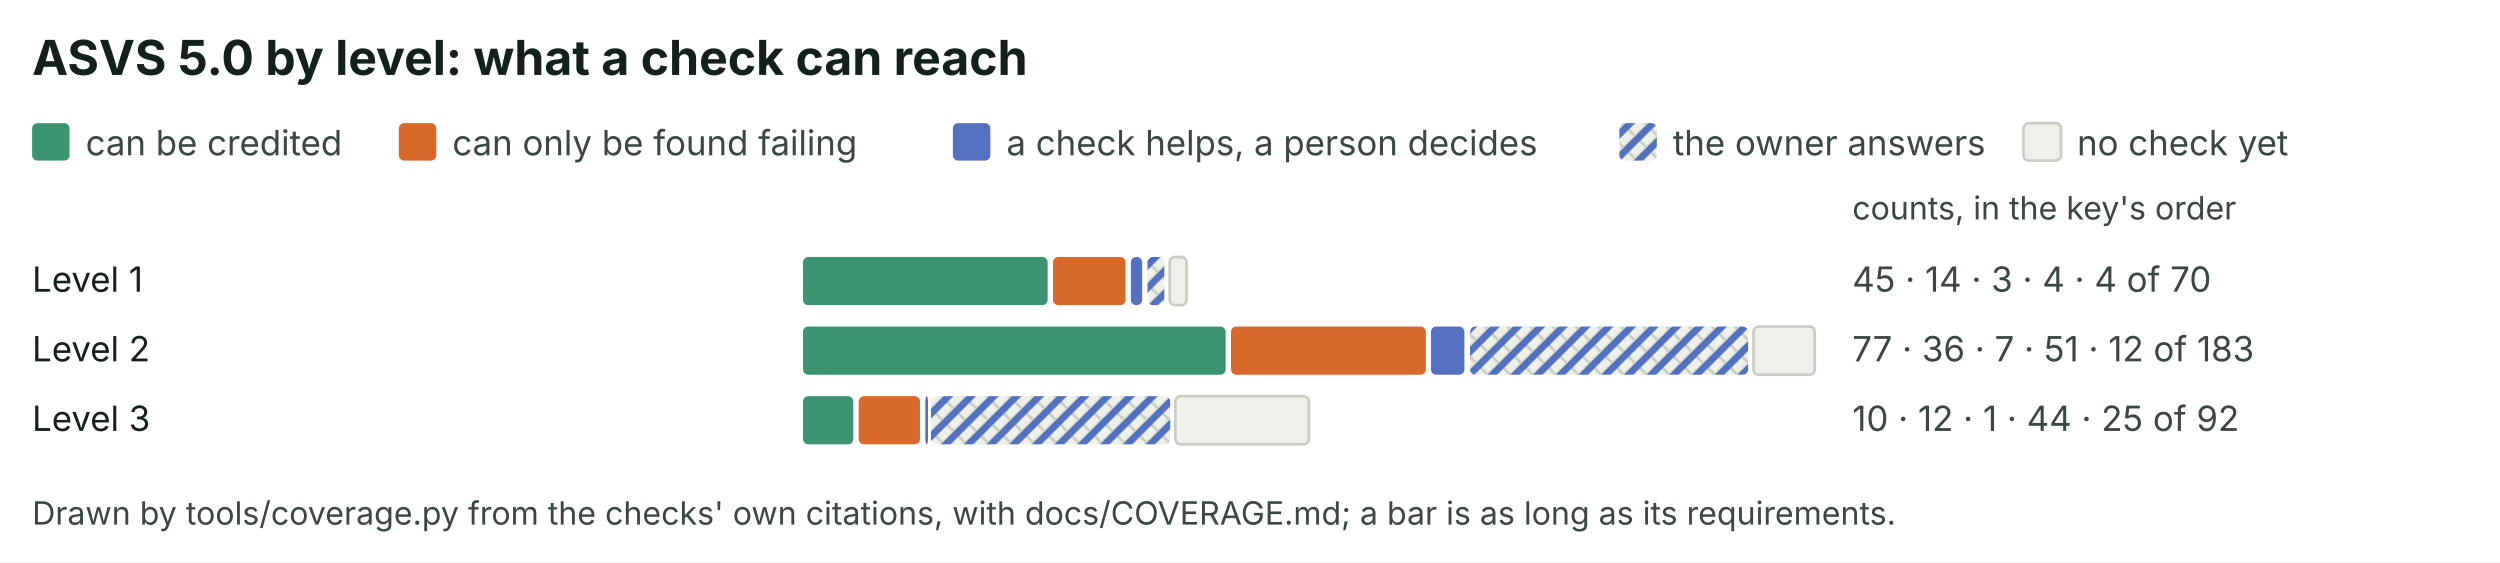
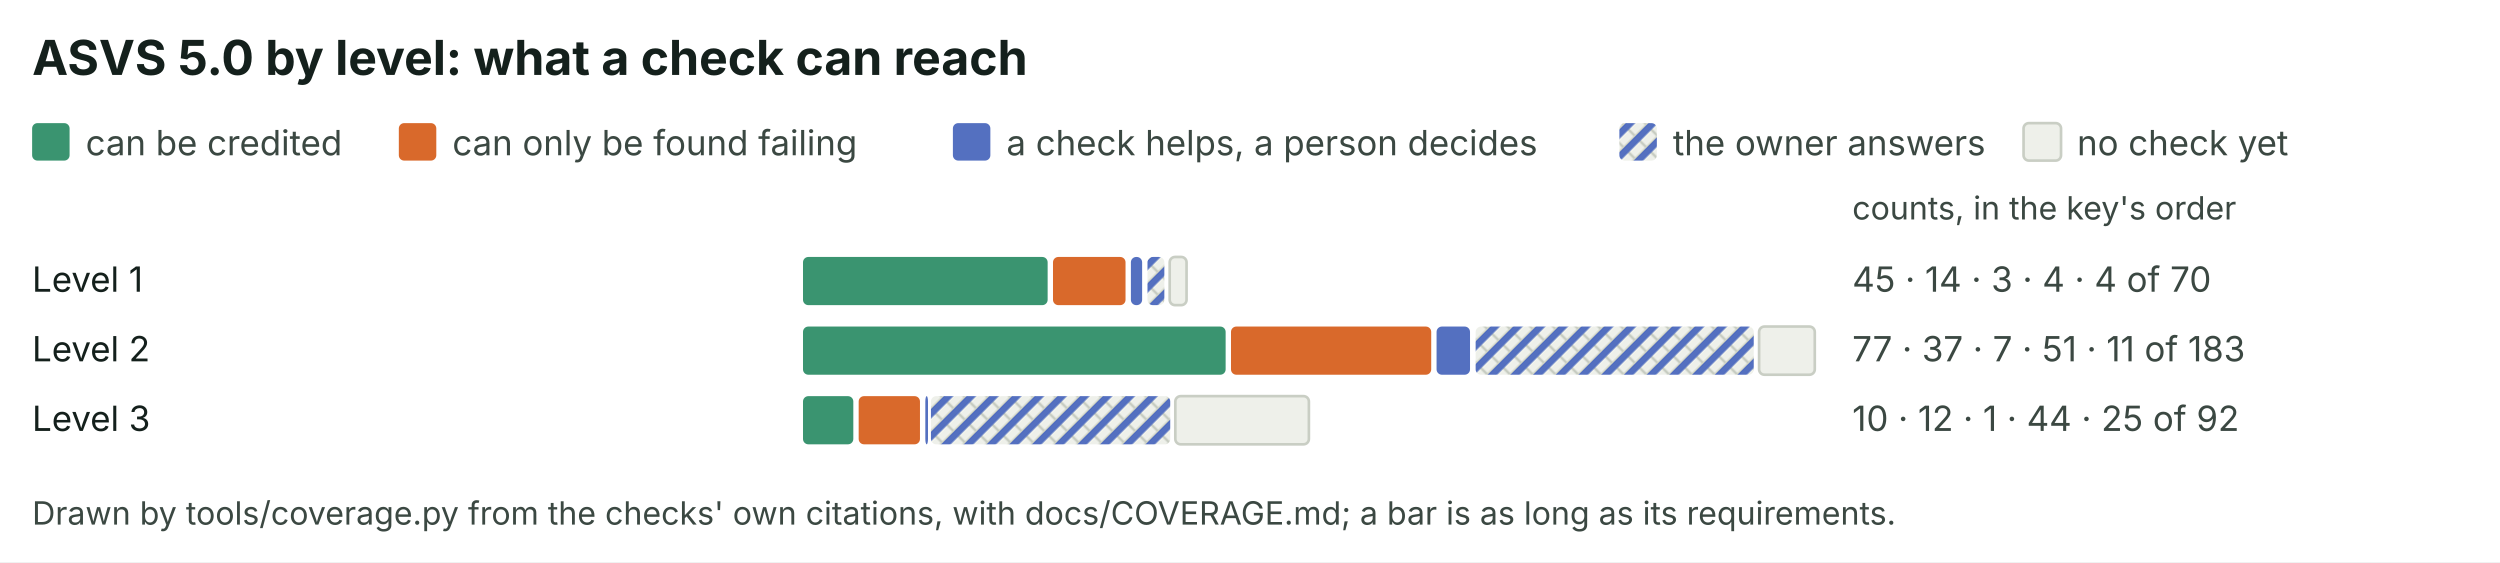
<svg xmlns="http://www.w3.org/2000/svg" viewBox="0 0 934 210" width="934" height="210" role="img" aria-labelledby="t d" font-family="Atkinson Hyperlegible, -apple-system, Segoe UI, sans-serif">
  <style>.bg{fill:#FFFFFF}.ink{fill:#14201C}.soft{fill:#3B4842}.none{fill:#EEF0EA;stroke:#C9CEC4}@media (prefers-color-scheme: dark){.bg{fill:#14201C}.ink{fill:#F3F4EF}.soft{fill:#C9CEC4}.none{fill:#182A23;stroke:#3B4842}}</style>
  <defs>
    <pattern id="owner" width="6" height="6" patternUnits="userSpaceOnUse" patternTransform="rotate(45)">
      <rect class="none" width="6" height="6" />
      <rect width="2.5" height="6" fill="#5470C0" />
    </pattern>
  </defs>
  <rect class="bg" width="934" height="210" />
  <text class="ink" x="12" y="28" font-size="18" font-weight="700">ASVS 5.0 by level: what a check can reach</text>
  <rect fill="#3A9470" x="12" y="46" width="14" height="14" rx="2" />
  <text class="soft" x="32" y="58" font-size="13">can be credited</text>
  <rect fill="#D9692B" x="149" y="46" width="14" height="14" rx="2" />
  <text class="soft" x="169" y="58" font-size="13">can only be found failing</text>
  <rect fill="#5470C0" x="356" y="46" width="14" height="14" rx="2" />
  <text class="soft" x="376" y="58" font-size="13">a check helps, a person decides</text>
  <rect fill="url(#owner)" x="605" y="46" width="14" height="14" rx="2" />
  <text class="soft" x="625" y="58" font-size="13">the owner answers</text>
  <rect class="none" x="756" y="46" width="14" height="14" rx="2" />
  <text class="soft" x="776" y="58" font-size="13">no check yet</text>
  <text class="soft" x="692" y="82" font-size="12">counts, in the key's order</text>
  <text class="ink" x="12" y="109" font-size="13">Level 1</text>
  <rect fill="#3A9470" x="300.0" y="96" width="91.4" height="18" rx="2" />
  <rect fill="#D9692B" x="393.4" y="96" width="27.1" height="18" rx="2" />
  <rect fill="#5470C0" x="422.5" y="96" width="4.2" height="18" rx="2" />
  <rect fill="url(#owner)" x="428.7" y="96" width="6.3" height="18" rx="2" />
  <rect class="none" x="437.0" y="96" width="6.3" height="18" rx="2" />
  <text class="soft" x="692" y="109" font-size="13">45 · 14 · 3 · 4 · 4  of 70</text>
  <text class="ink" x="12" y="135" font-size="13">Level 2</text>
  <rect fill="#3A9470" x="300.0" y="122" width="157.9" height="18" rx="2" />
-   <rect fill="#D9692B" x="459.9" y="122" width="72.8" height="18" rx="2" />
-   <rect fill="#5470C0" x="534.6" y="122" width="12.5" height="18" rx="2" />
-   <rect fill="url(#owner)" x="549.2" y="122" width="103.9" height="18" rx="2" />
-   <rect class="none" x="655.1" y="122" width="22.9" height="18" rx="2" />
-   <text class="soft" x="692" y="135" font-size="13">77 · 36 · 7 · 51 · 12  of 183</text>
+   <rect fill="#D9692B" x="459.9" y="122" width="74.8" height="18" rx="2" />
+   <rect fill="#5470C0" x="536.7" y="122" width="12.5" height="18" rx="2" />
+   <rect fill="url(#owner)" x="551.3" y="122" width="103.9" height="18" rx="2" />
+   <rect class="none" x="657.2" y="122" width="20.8" height="18" rx="2" />
+   <text class="soft" x="692" y="135" font-size="13">77 · 37 · 7 · 51 · 11  of 183</text>
  <text class="ink" x="12" y="161" font-size="13">Level 3</text>
  <rect fill="#3A9470" x="300.0" y="148" width="18.8" height="18" rx="2" />
  <rect fill="#D9692B" x="320.8" y="148" width="22.9" height="18" rx="2" />
  <rect fill="#5470C0" x="345.7" y="148" width="1.0" height="18" rx="2" />
  <rect fill="url(#owner)" x="347.8" y="148" width="89.4" height="18" rx="2" />
  <rect class="none" x="439.1" y="148" width="49.9" height="18" rx="2" />
  <text class="soft" x="692" y="161" font-size="13">10 · 12 · 1 · 44 · 25  of 92</text>
  <text class="soft" x="12" y="196" font-size="12">Drawn by tools/coverage.py from the checks' own citations, with docs/COVERAGE.md; a bar is as long as its requirements.</text>
</svg>
